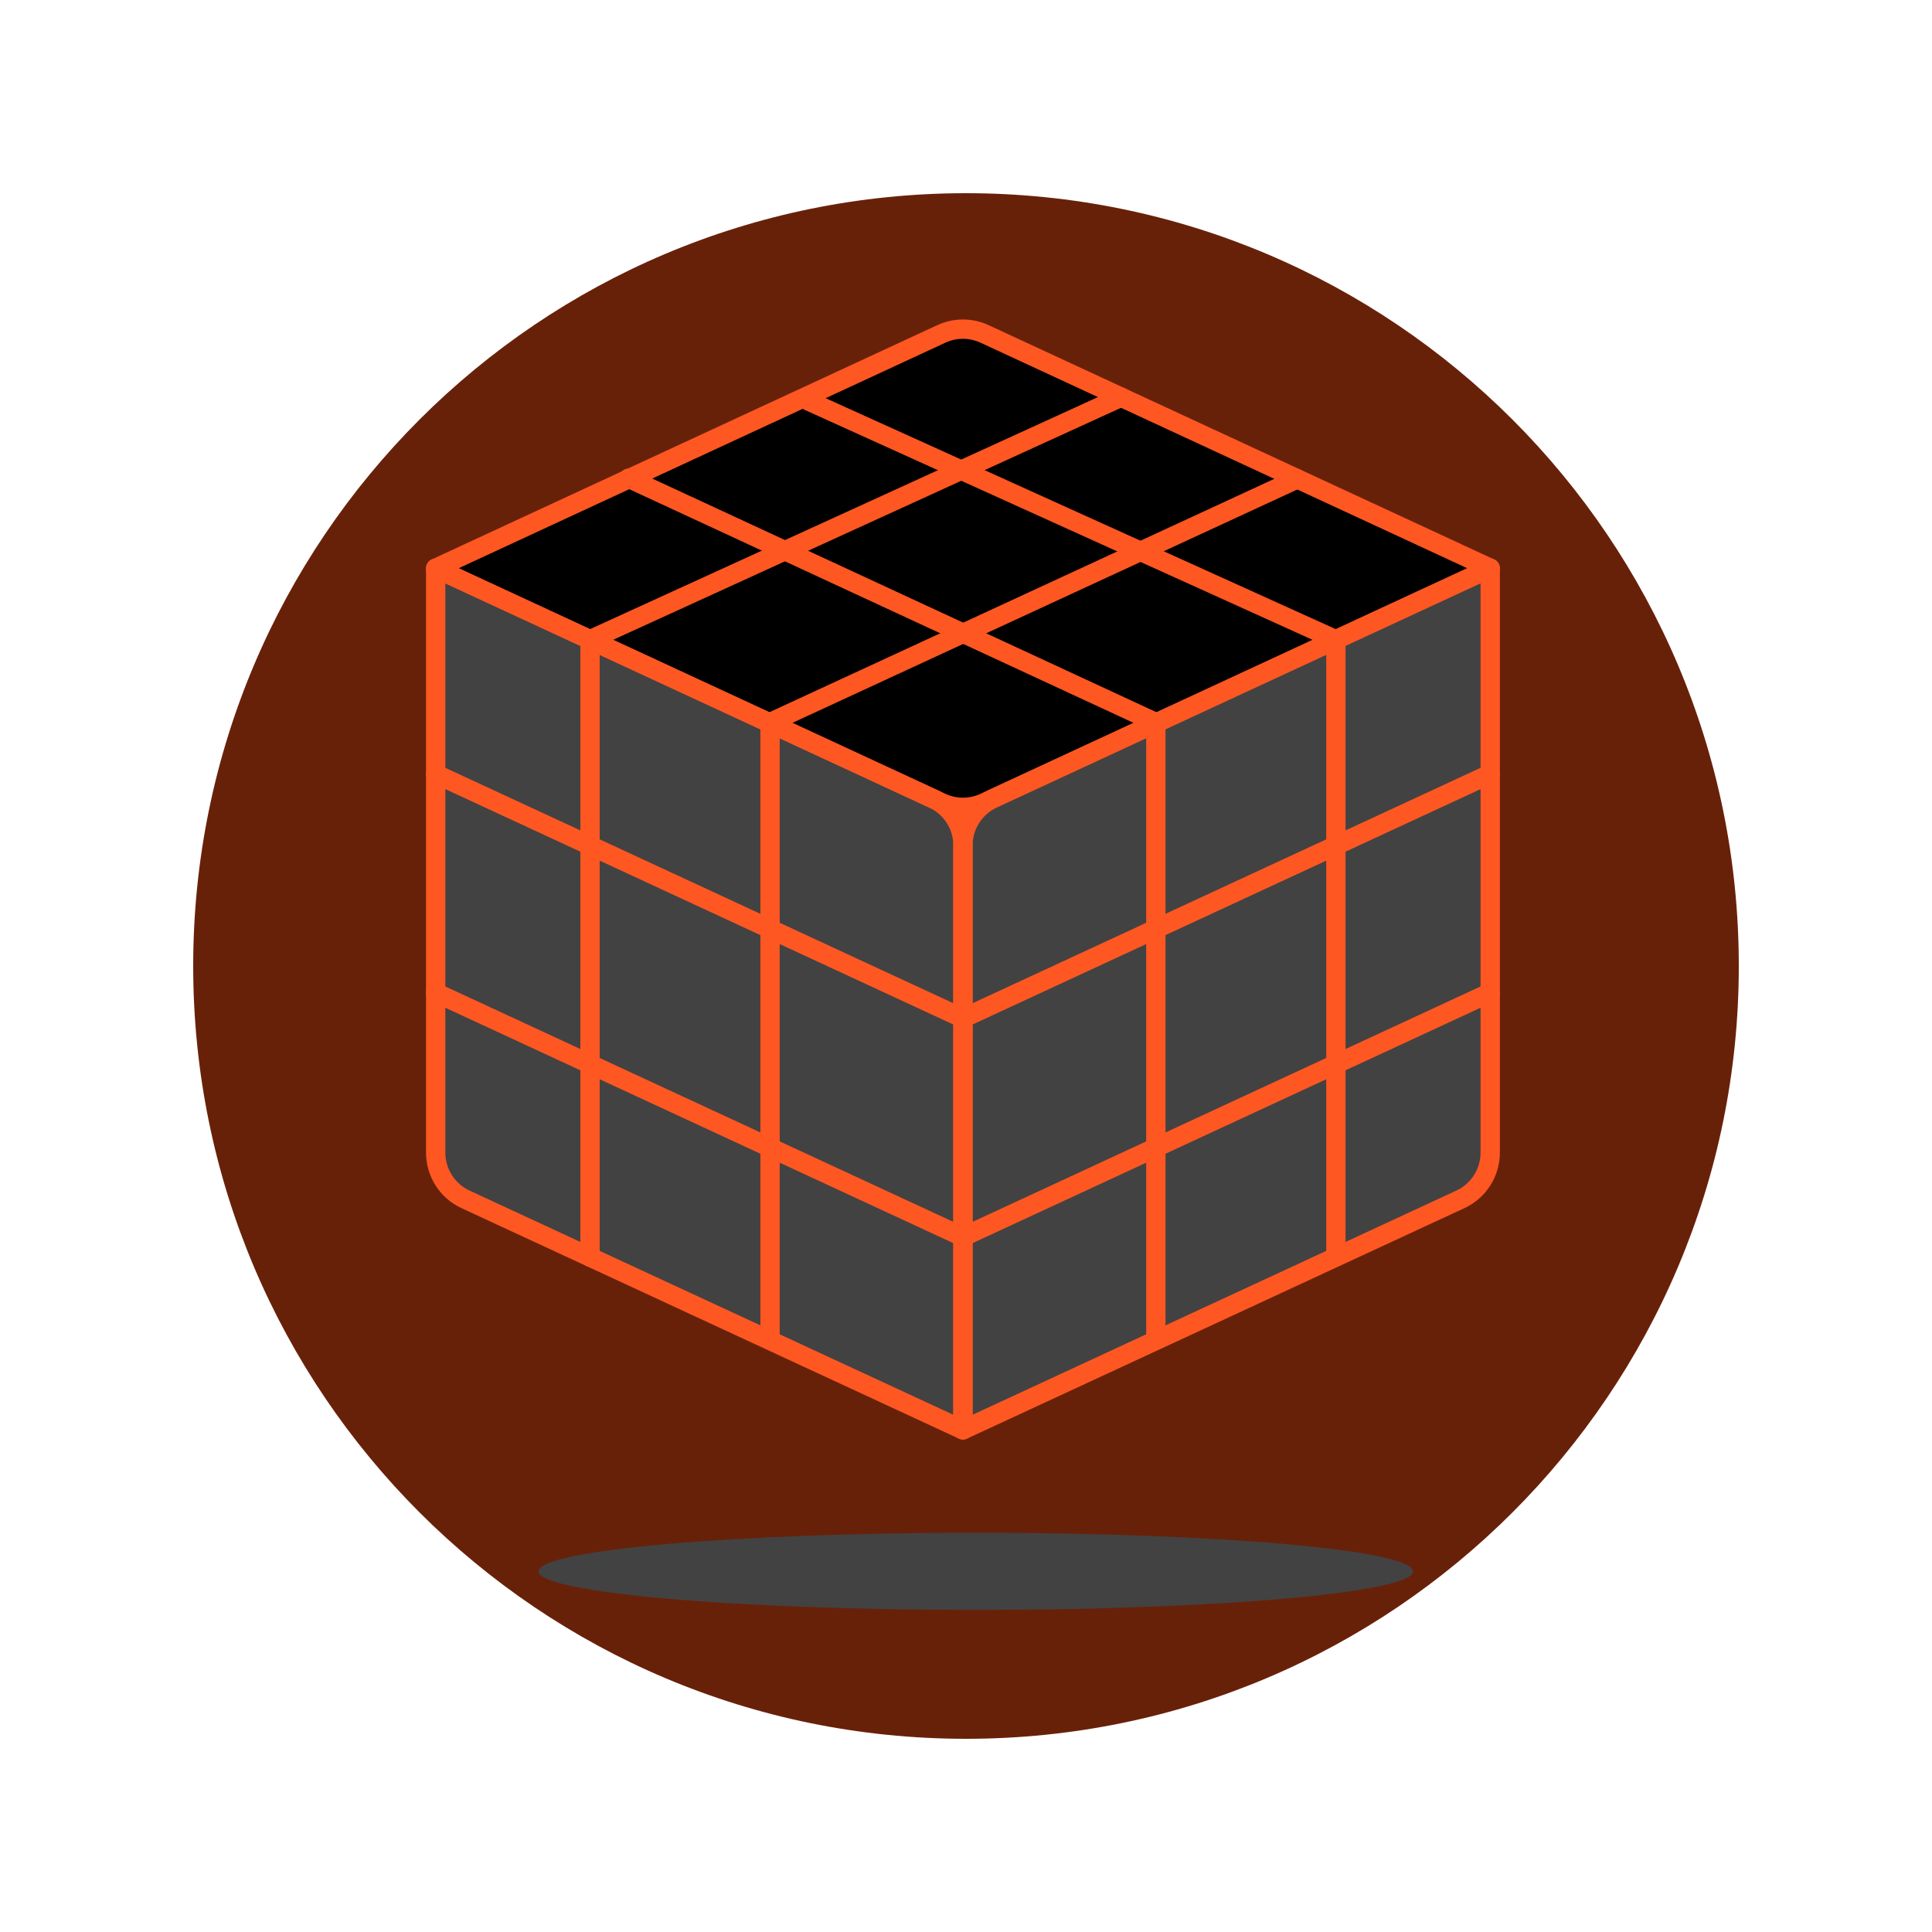
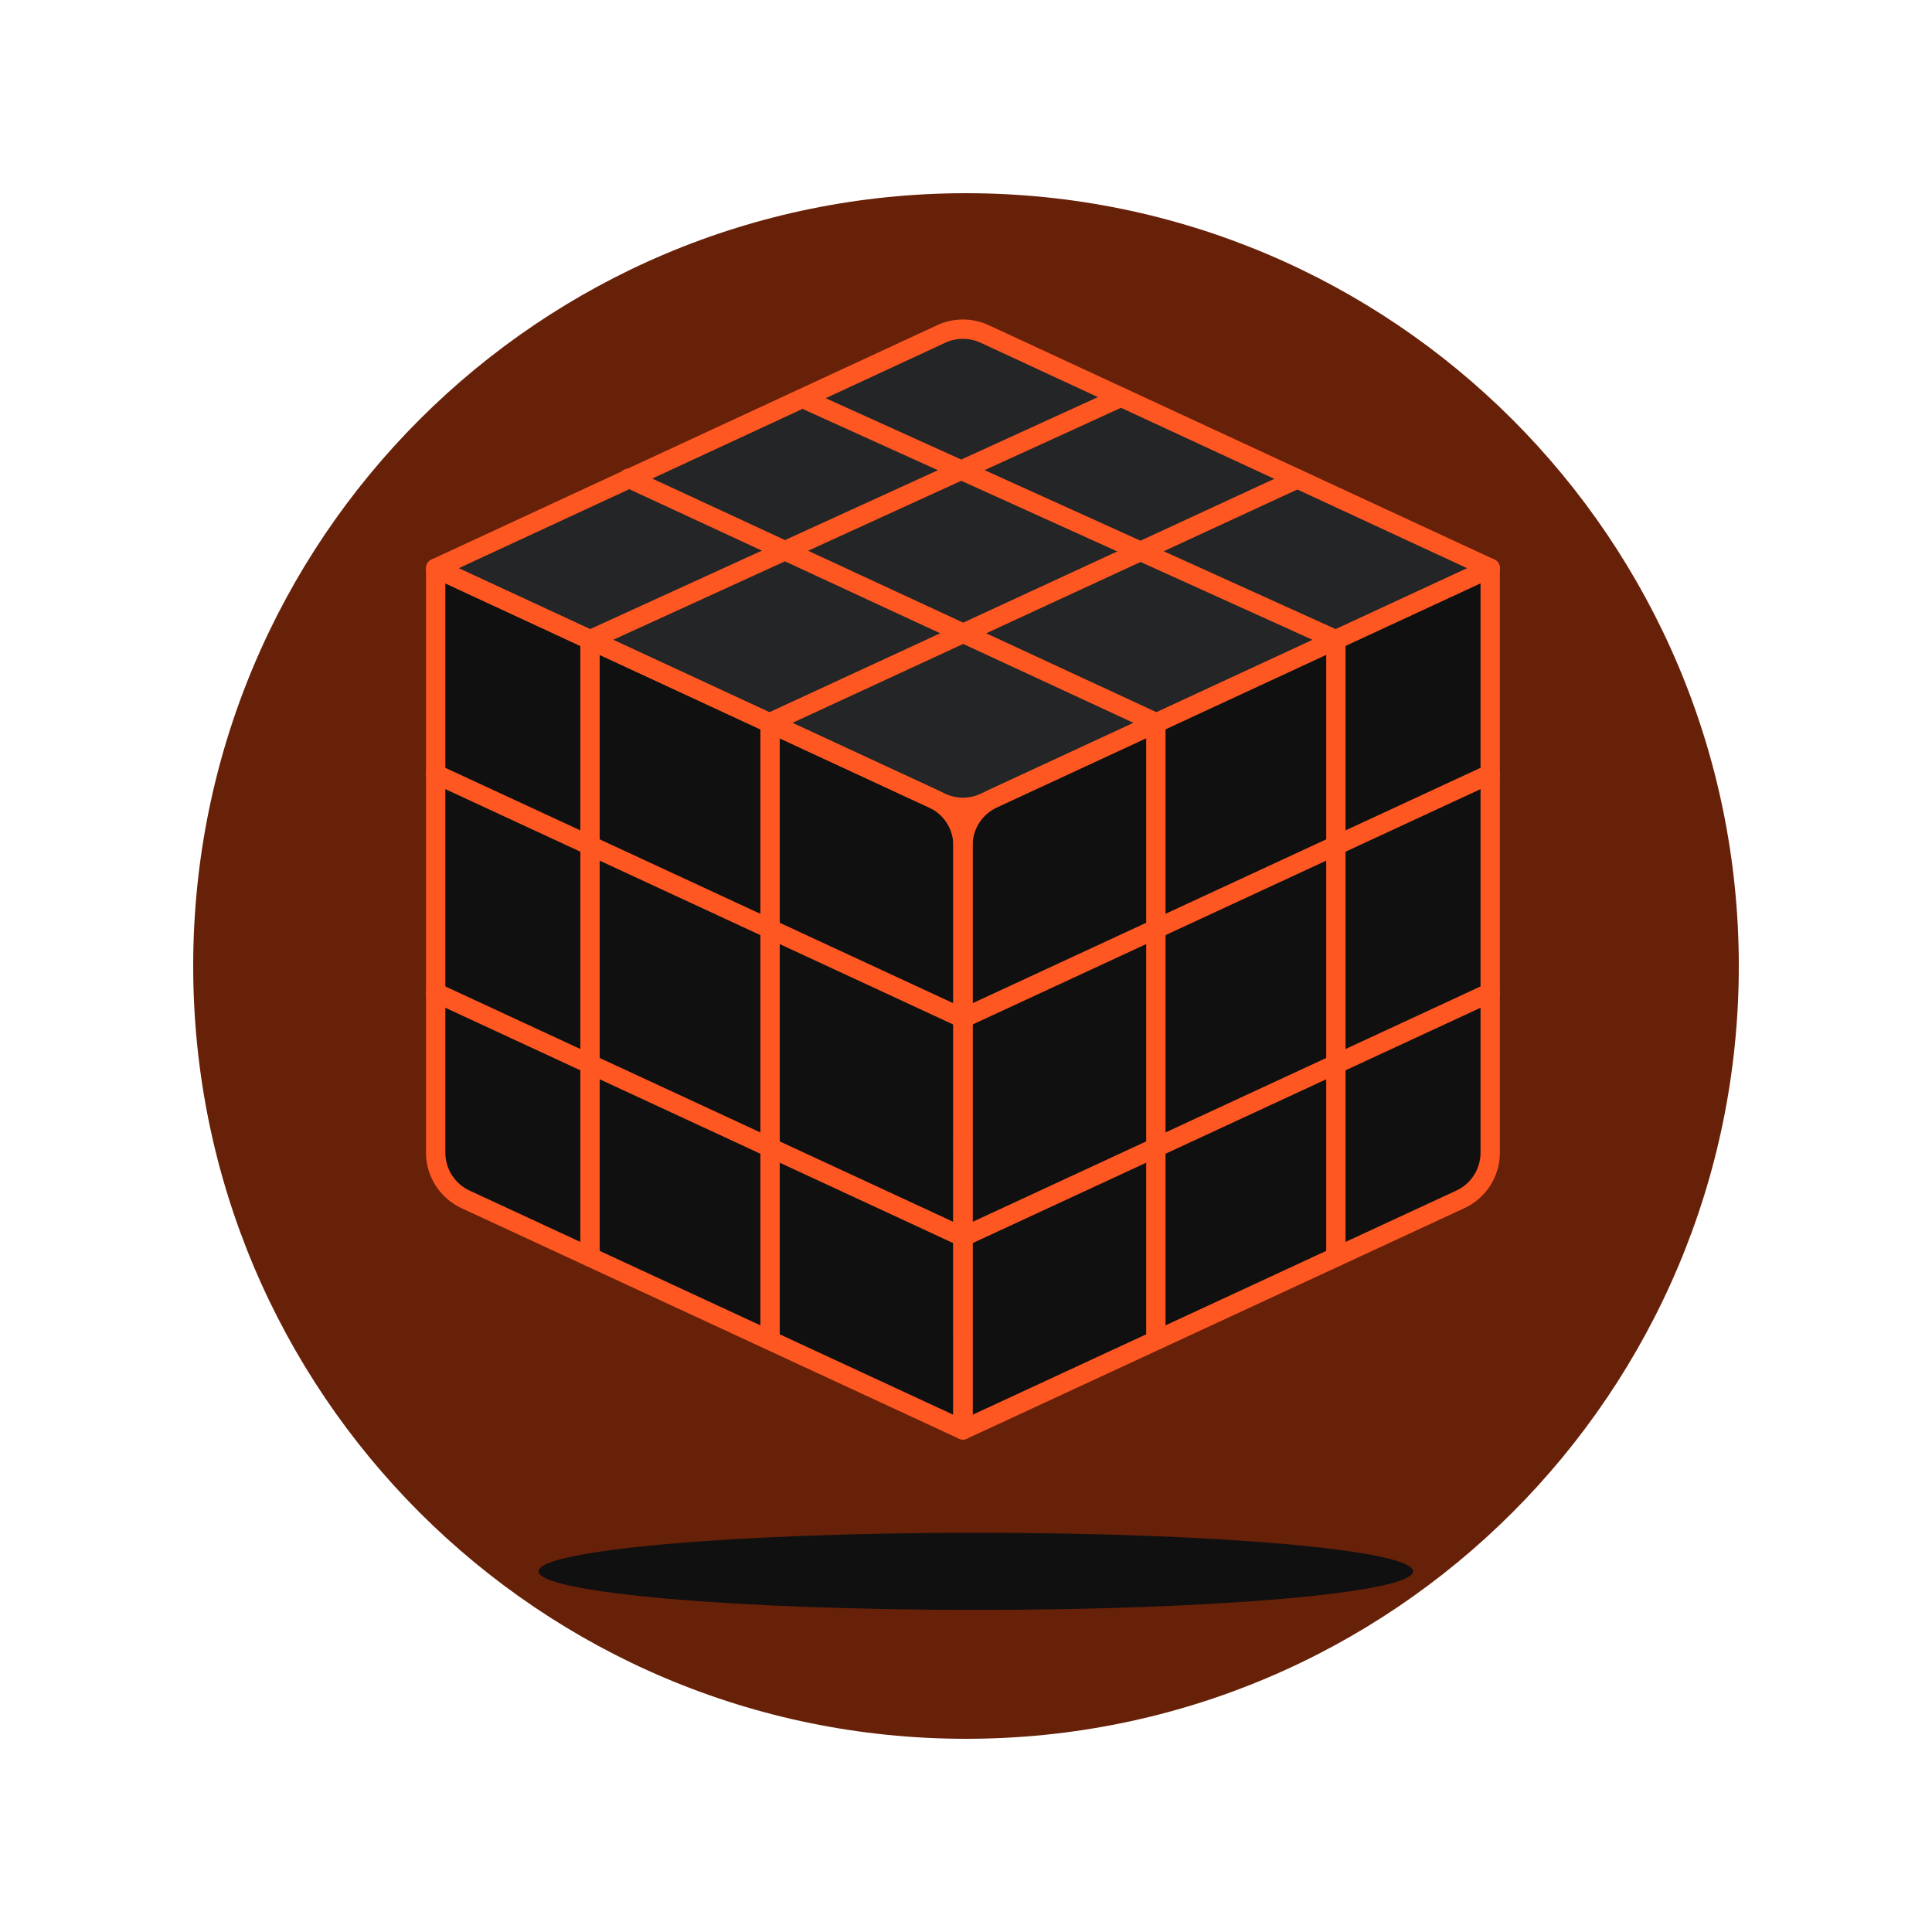
<svg xmlns="http://www.w3.org/2000/svg" version="1.1" viewBox="0 0 140 140" width="140" height="140">
  <g transform="matrix(1.4,0,0,1.4,0,0)">
    <path d="M10.000 50.000 A40.000 40.000 0 1 0 90.000 50.000 A40.000 40.000 0 1 0 10.000 50.000 Z" fill="#682109" />
-     <path d="M49.842,74.01,24.094,62.078a2.663,2.663,0,0,1-1.543-2.416V29.412L48.3,41.344a2.663,2.663,0,0,1,1.543,2.416Z" fill="#424242" />
-     <path d="M48.723,41.541,22.551,29.412,48.723,17.284a2.663,2.663,0,0,1,2.239,0L77.133,29.412,50.962,41.541A2.663,2.663,0,0,1,48.723,41.541Z" fill="#000000" />
+     <path d="M49.842,74.01,24.094,62.078a2.663,2.663,0,0,1-1.543-2.416V29.412L48.3,41.344a2.663,2.663,0,0,1,1.543,2.416Z" fill="#101010" />
+     <path d="M48.723,41.541,22.551,29.412,48.723,17.284a2.663,2.663,0,0,1,2.239,0L77.133,29.412,50.962,41.541A2.663,2.663,0,0,1,48.723,41.541Z" fill="#242526" />
    <path d="M48.723,41.541,22.551,29.412,48.723,17.284a2.663,2.663,0,0,1,2.239,0L77.133,29.412,50.962,41.541A2.663,2.663,0,0,1,48.723,41.541Z" fill="none" stroke="#ff5722" stroke-linecap="round" stroke-linejoin="round" />
-     <path d="M49.842,74.01,75.59,62.078a2.663,2.663,0,0,0,1.543-2.416V29.412L51.385,41.344a2.663,2.663,0,0,0-1.543,2.416Z" fill="#424242" />
+     <path d="M49.842,74.01,75.59,62.078a2.663,2.663,0,0,0,1.543-2.416V29.412L51.385,41.344a2.663,2.663,0,0,0-1.543,2.416Z" fill="#101010" />
    <path d="M49.842,74.01,75.59,62.078a2.663,2.663,0,0,0,1.543-2.416V29.412L51.385,41.344a2.663,2.663,0,0,0-1.543,2.416Z" fill="none" stroke="#ff5722" stroke-linecap="round" stroke-linejoin="round" />
    <path d="M59.827 37.4L59.827 69.35" fill="none" stroke="#ff5722" stroke-linecap="round" stroke-linejoin="round" />
    <path d="M69.145 33.116L69.145 65.051" fill="none" stroke="#ff5722" stroke-linecap="round" stroke-linejoin="round" />
    <path d="M49.842 64.025L77.133 51.378" fill="none" stroke="#ff5722" stroke-linecap="round" stroke-linejoin="round" />
    <path d="M49.842 52.709L77.133 40.062" fill="none" stroke="#ff5722" stroke-linecap="round" stroke-linejoin="round" />
    <path d="M39.858 37.4L67.149 24.785" fill="none" stroke="#ff5722" stroke-linecap="round" stroke-linejoin="round" />
    <path d="M30.539 33.114L58.025 20.557" fill="none" stroke="#ff5722" stroke-linecap="round" stroke-linejoin="round" />
    <path d="M49.842,74.01,24.094,62.078a2.663,2.663,0,0,1-1.543-2.416V29.412L48.3,41.344a2.663,2.663,0,0,1,1.543,2.416Z" fill="none" stroke="#ff5722" stroke-linecap="round" stroke-linejoin="round" />
    <path d="M39.858 37.4L39.858 69.35" fill="none" stroke="#ff5722" stroke-linecap="round" stroke-linejoin="round" />
    <path d="M30.539 33.114L30.539 65.064" fill="none" stroke="#ff5722" stroke-linecap="round" stroke-linejoin="round" />
    <path d="M49.842 64.025L22.551 51.378" fill="none" stroke="#ff5722" stroke-linecap="round" stroke-linejoin="round" />
    <path d="M49.842 52.709L22.551 40.062" fill="none" stroke="#ff5722" stroke-linecap="round" stroke-linejoin="round" />
    <path d="M59.827 37.4L32.536 24.753" fill="none" stroke="#ff5722" stroke-linecap="round" stroke-linejoin="round" />
    <path d="M69.145 33.116L41.854 20.759" fill="none" stroke="#ff5722" stroke-linecap="round" stroke-linejoin="round" />
-     <path d="M27.876 81.332 A22.632 1.997 0 1 0 73.140 81.332 A22.632 1.997 0 1 0 27.876 81.332 Z" fill="#424242" />
+     <path d="M27.876 81.332 A22.632 1.997 0 1 0 73.140 81.332 A22.632 1.997 0 1 0 27.876 81.332 Z" fill="#101010" />
  </g>
</svg>
